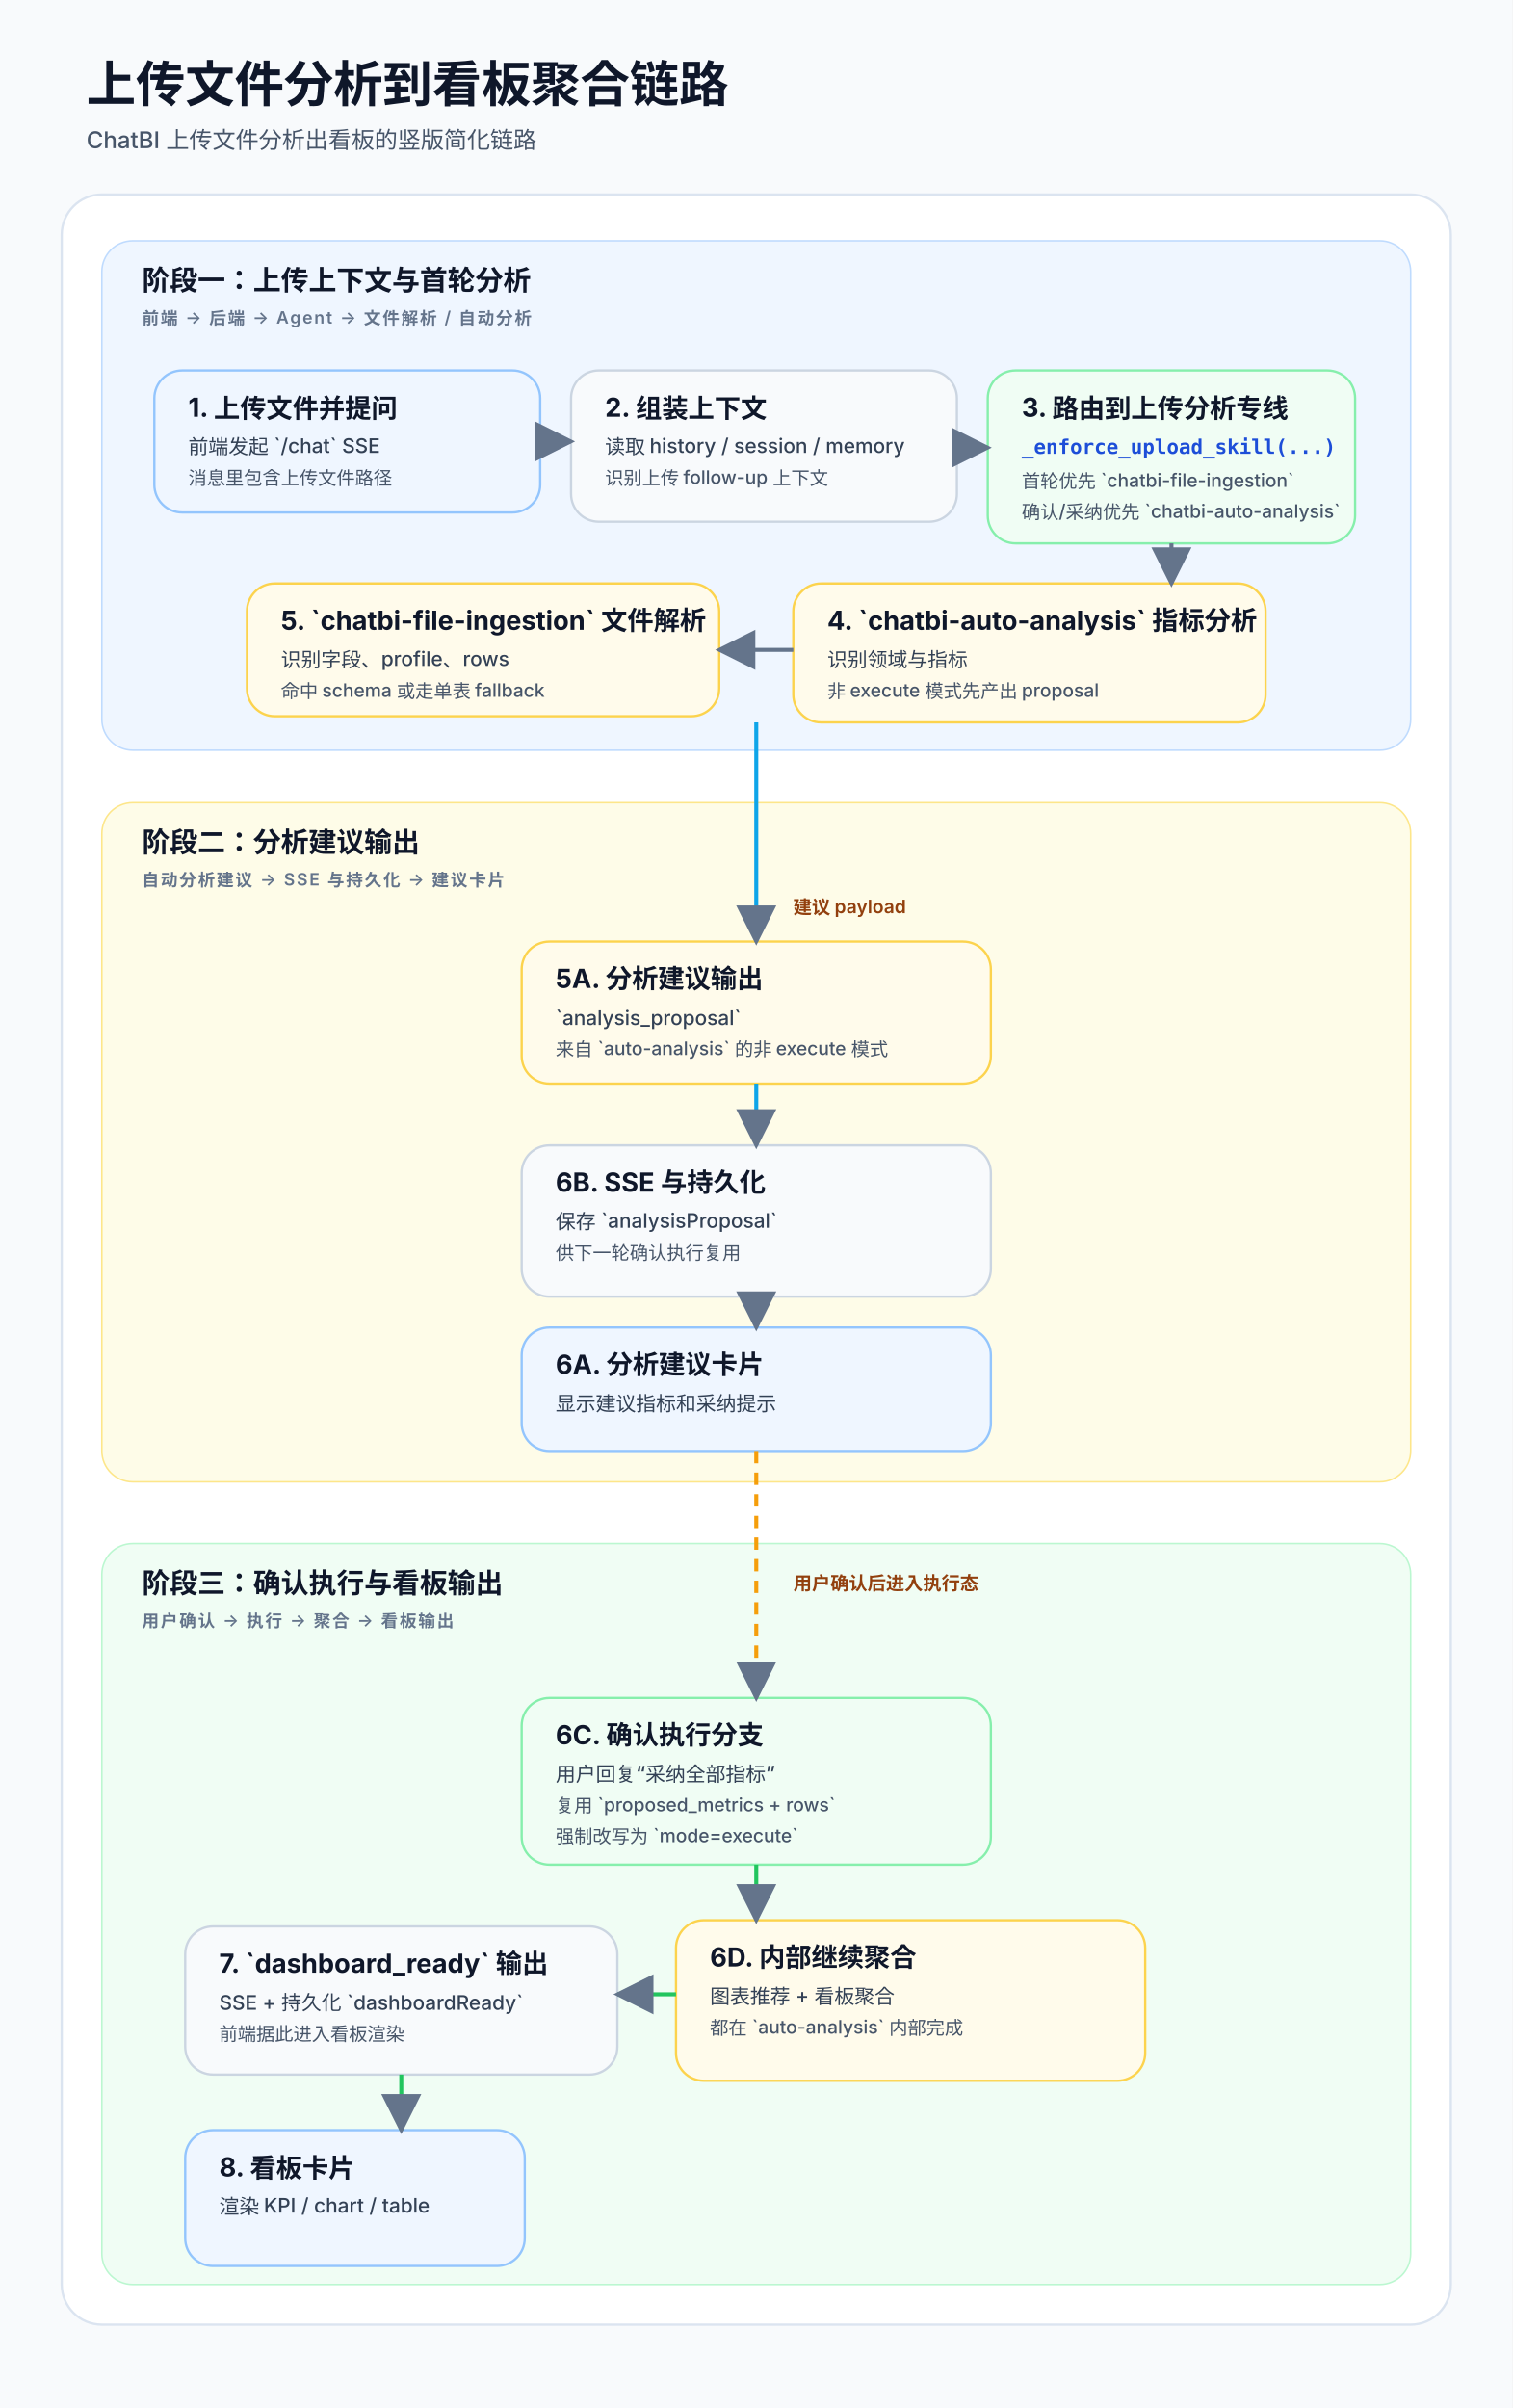
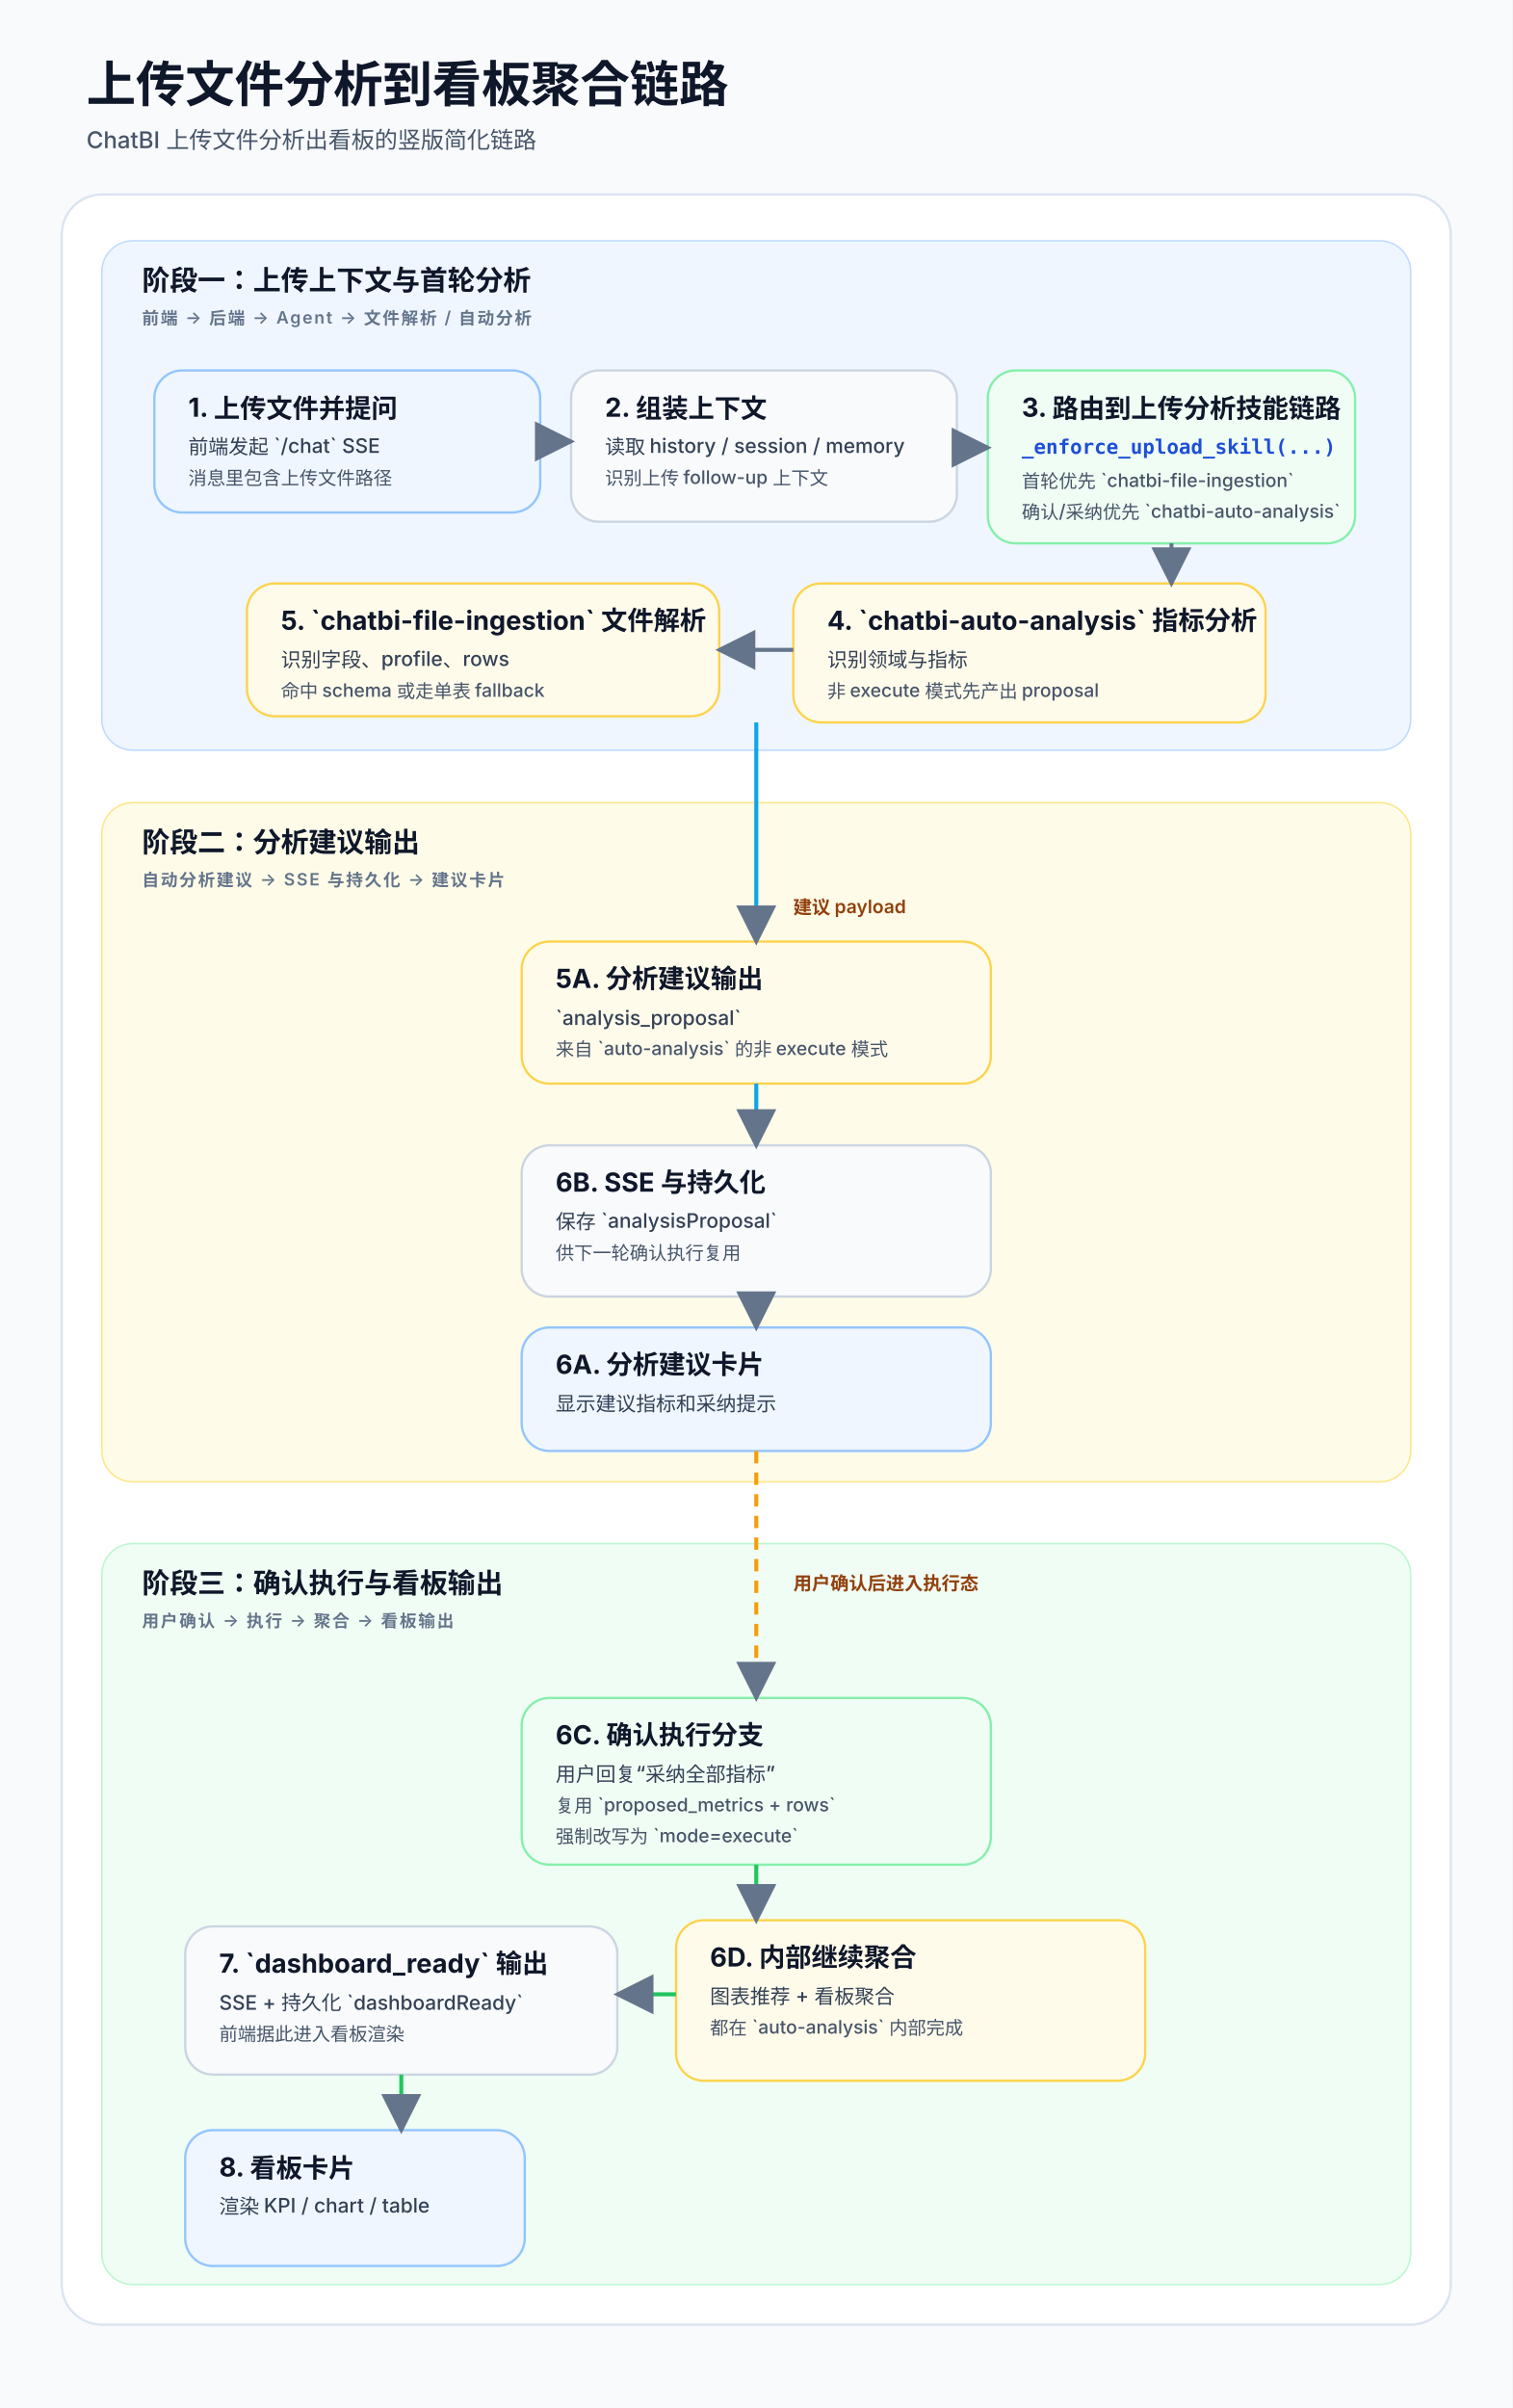
<svg xmlns="http://www.w3.org/2000/svg" width="980" height="1560" viewBox="0 0 980 1560" role="img" aria-labelledby="title desc">
  <defs>
    <style>
      .bg { fill: #f8fafc; }
      .frame { fill: #ffffff; stroke: #dbe4f0; stroke-width: 1.5; rx: 26; ry: 26; }
      .phaseA { fill: #eff6ff; stroke: #bfdbfe; stroke-width: 1; rx: 20; ry: 20; }
      .phaseB { fill: #fefce8; stroke: #fde68a; stroke-width: 1; rx: 20; ry: 20; }
      .phaseC { fill: #f0fdf4; stroke: #bbf7d0; stroke-width: 1; rx: 20; ry: 20; }
      .box { fill: #ffffff; stroke-width: 1.5; rx: 18; ry: 18; }
      .blue { fill: #eff6ff; stroke: #93c5fd; }
      .slate { fill: #f8fafc; stroke: #cbd5e1; }
      .green { fill: #f0fdf4; stroke: #86efac; }
      .amber { fill: #fffbeb; stroke: #fcd34d; }
      .title { font: 700 32px -apple-system,BlinkMacSystemFont,"Segoe UI",sans-serif; fill: #0f172a; }
      .subtitle { font: 500 15px -apple-system,BlinkMacSystemFont,"Segoe UI",sans-serif; fill: #475569; }
      .phaseTitle { font: 700 18px -apple-system,BlinkMacSystemFont,"Segoe UI",sans-serif; fill: #0f172a; }
      .phaseSub { font: 600 11px -apple-system,BlinkMacSystemFont,"Segoe UI",sans-serif; fill: #64748b; letter-spacing: 1.1px; text-transform: uppercase; }
      .boxTitle { font: 700 17px -apple-system,BlinkMacSystemFont,"Segoe UI",sans-serif; fill: #0f172a; }
      .body { font: 500 13px -apple-system,BlinkMacSystemFont,"Segoe UI",sans-serif; fill: #334155; }
      .small { font: 500 12px -apple-system,BlinkMacSystemFont,"Segoe UI",sans-serif; fill: #475569; }
      .tiny { font: 500 11px -apple-system,BlinkMacSystemFont,"Segoe UI",sans-serif; fill: #64748b; }
      .code { font: 700 13px ui-monospace,SFMono-Regular,Menlo,monospace; fill: #1d4ed8; }
      .arrow { fill: none; stroke-width: 2.6; marker-end: url(#arrowHead); }
      .main { stroke: #64748b; }
      .proposal { stroke: #0ea5e9; }
      .confirm { stroke: #f59e0b; stroke-dasharray: 8 6; }
      .dashboard { stroke: #22c55e; }
      .label { font: 600 12px -apple-system,BlinkMacSystemFont,"Segoe UI",sans-serif; fill: #92400e; }
    </style>
    <marker id="arrowHead" markerWidth="10" markerHeight="10" refX="9" refY="5" orient="auto">
      <path d="M0,0 L10,5 L0,10 z" fill="#64748b" />
    </marker>
  </defs>
  <rect class="bg" x="0" y="0" width="980" height="1560" />
  <text x="56" y="66" class="title">上传文件分析到看板聚合链路</text>
  <text x="56" y="96" class="subtitle">ChatBI 上传文件分析出看板的竖版简化链路</text>
  <rect class="frame" x="40" y="126" width="900" height="1380" />
  <rect class="phaseA" x="66" y="156" width="848" height="330" />
  <text x="92" y="188" class="phaseTitle">阶段一：上传上下文与首轮分析</text>
  <text x="92" y="210" class="phaseSub">前端 → 后端 → Agent → 文件解析 / 自动分析</text>
  <rect class="box blue" x="100" y="240" width="250" height="92" />
  <text x="122" y="270" class="boxTitle">1. 上传文件并提问</text>
  <text x="122" y="294" class="body">前端发起 `/chat` SSE</text>
  <text x="122" y="314" class="small">消息里包含上传文件路径</text>
  <rect class="box slate" x="370" y="240" width="250" height="98" />
  <text x="392" y="270" class="boxTitle">2. 组装上下文</text>
  <text x="392" y="294" class="body">读取 history / session / memory</text>
  <text x="392" y="314" class="small">识别上传 follow-up 上下文</text>
  <rect class="box green" x="640" y="240" width="238" height="112" />
-   <text x="662" y="270" class="boxTitle">3. 路由到上传分析专线</text>
+   <text x="662" y="270" class="boxTitle">3. 路由到上传分析技能链路</text>
  <text x="662" y="294" class="code">_enforce_upload_skill(...)</text>
  <text x="662" y="316" class="small">首轮优先 `chatbi-file-ingestion`</text>
  <text x="662" y="336" class="small">确认/采纳优先 `chatbi-auto-analysis`</text>
  <rect class="box amber" x="514" y="378" width="306" height="90" />
  <text x="536" y="408" class="boxTitle">4. `chatbi-auto-analysis` 指标分析</text>
  <text x="536" y="432" class="body">识别领域与指标</text>
  <text x="536" y="452" class="small">非 execute 模式先产出 proposal</text>
  <rect class="box amber" x="160" y="378" width="306" height="86" />
  <text x="182" y="408" class="boxTitle">5. `chatbi-file-ingestion` 文件解析</text>
  <text x="182" y="432" class="body">识别字段、profile、rows</text>
  <text x="182" y="452" class="small">命中 schema 或走单表 fallback</text>
  <path class="arrow main" d="M350 286 H370" />
  <path class="arrow main" d="M620 290 H640" />
  <path class="arrow main" d="M759 352 V378" />
  <path class="arrow main" d="M514 421 H466" />
  <rect class="phaseB" x="66" y="520" width="848" height="440" />
  <text x="92" y="552" class="phaseTitle">阶段二：分析建议输出</text>
  <text x="92" y="574" class="phaseSub">自动分析建议 → SSE 与持久化 → 建议卡片</text>
  <rect class="box amber" x="338" y="610" width="304" height="92" />
  <text x="360" y="640" class="boxTitle">5A. 分析建议输出</text>
  <text x="360" y="664" class="body">`analysis_proposal`</text>
  <text x="360" y="684" class="small">来自 `auto-analysis` 的非 execute 模式</text>
  <rect class="box slate" x="338" y="742" width="304" height="98" />
  <text x="360" y="772" class="boxTitle">6B. SSE 与持久化</text>
  <text x="360" y="796" class="body">保存 `analysisProposal`</text>
  <text x="360" y="816" class="small">供下一轮确认执行复用</text>
  <rect class="box blue" x="338" y="860" width="304" height="80" />
  <text x="360" y="890" class="boxTitle">6A. 分析建议卡片</text>
  <text x="360" y="914" class="body">显示建议指标和采纳提示</text>
  <path class="arrow proposal" d="M490 468 V610" />
  <path class="arrow proposal" d="M490 702 V742" />
  <path class="arrow proposal" d="M490 840 V860" />
  <text x="514" y="592" class="label">建议 payload</text>
  <rect class="phaseC" x="66" y="1000" width="848" height="480" />
  <text x="92" y="1032" class="phaseTitle">阶段三：确认执行与看板输出</text>
  <text x="92" y="1054" class="phaseSub">用户确认 → 执行 → 聚合 → 看板输出</text>
  <rect class="box green" x="338" y="1100" width="304" height="108" />
  <text x="360" y="1130" class="boxTitle">6C. 确认执行分支</text>
  <text x="360" y="1154" class="body">用户回复“采纳全部指标”</text>
  <text x="360" y="1174" class="small">复用 `proposed_metrics + rows`</text>
  <text x="360" y="1194" class="small">强制改写为 `mode=execute`</text>
  <rect class="box amber" x="438" y="1244" width="304" height="104" />
  <text x="460" y="1274" class="boxTitle">6D. 内部继续聚合</text>
  <text x="460" y="1298" class="body">图表推荐 + 看板聚合</text>
  <text x="460" y="1318" class="small">都在 `auto-analysis` 内部完成</text>
  <rect class="box slate" x="120" y="1248" width="280" height="96" />
  <text x="142" y="1278" class="boxTitle">7. `dashboard_ready` 输出</text>
  <text x="142" y="1302" class="body">SSE + 持久化 `dashboardReady`</text>
  <text x="142" y="1322" class="small">前端据此进入看板渲染</text>
  <rect class="box blue" x="120" y="1380" width="220" height="88" />
  <text x="142" y="1410" class="boxTitle">8. 看板卡片</text>
  <text x="142" y="1434" class="body">渲染 KPI / chart / table</text>
  <path class="arrow confirm" d="M490 940 V1000 V1100" />
  <text x="514" y="1030" class="label">用户确认后进入执行态</text>
  <path class="arrow dashboard" d="M490 1208 V1244" />
  <path class="arrow dashboard" d="M438 1292 H400" />
  <path class="arrow dashboard" d="M260 1344 V1380" />
</svg>
